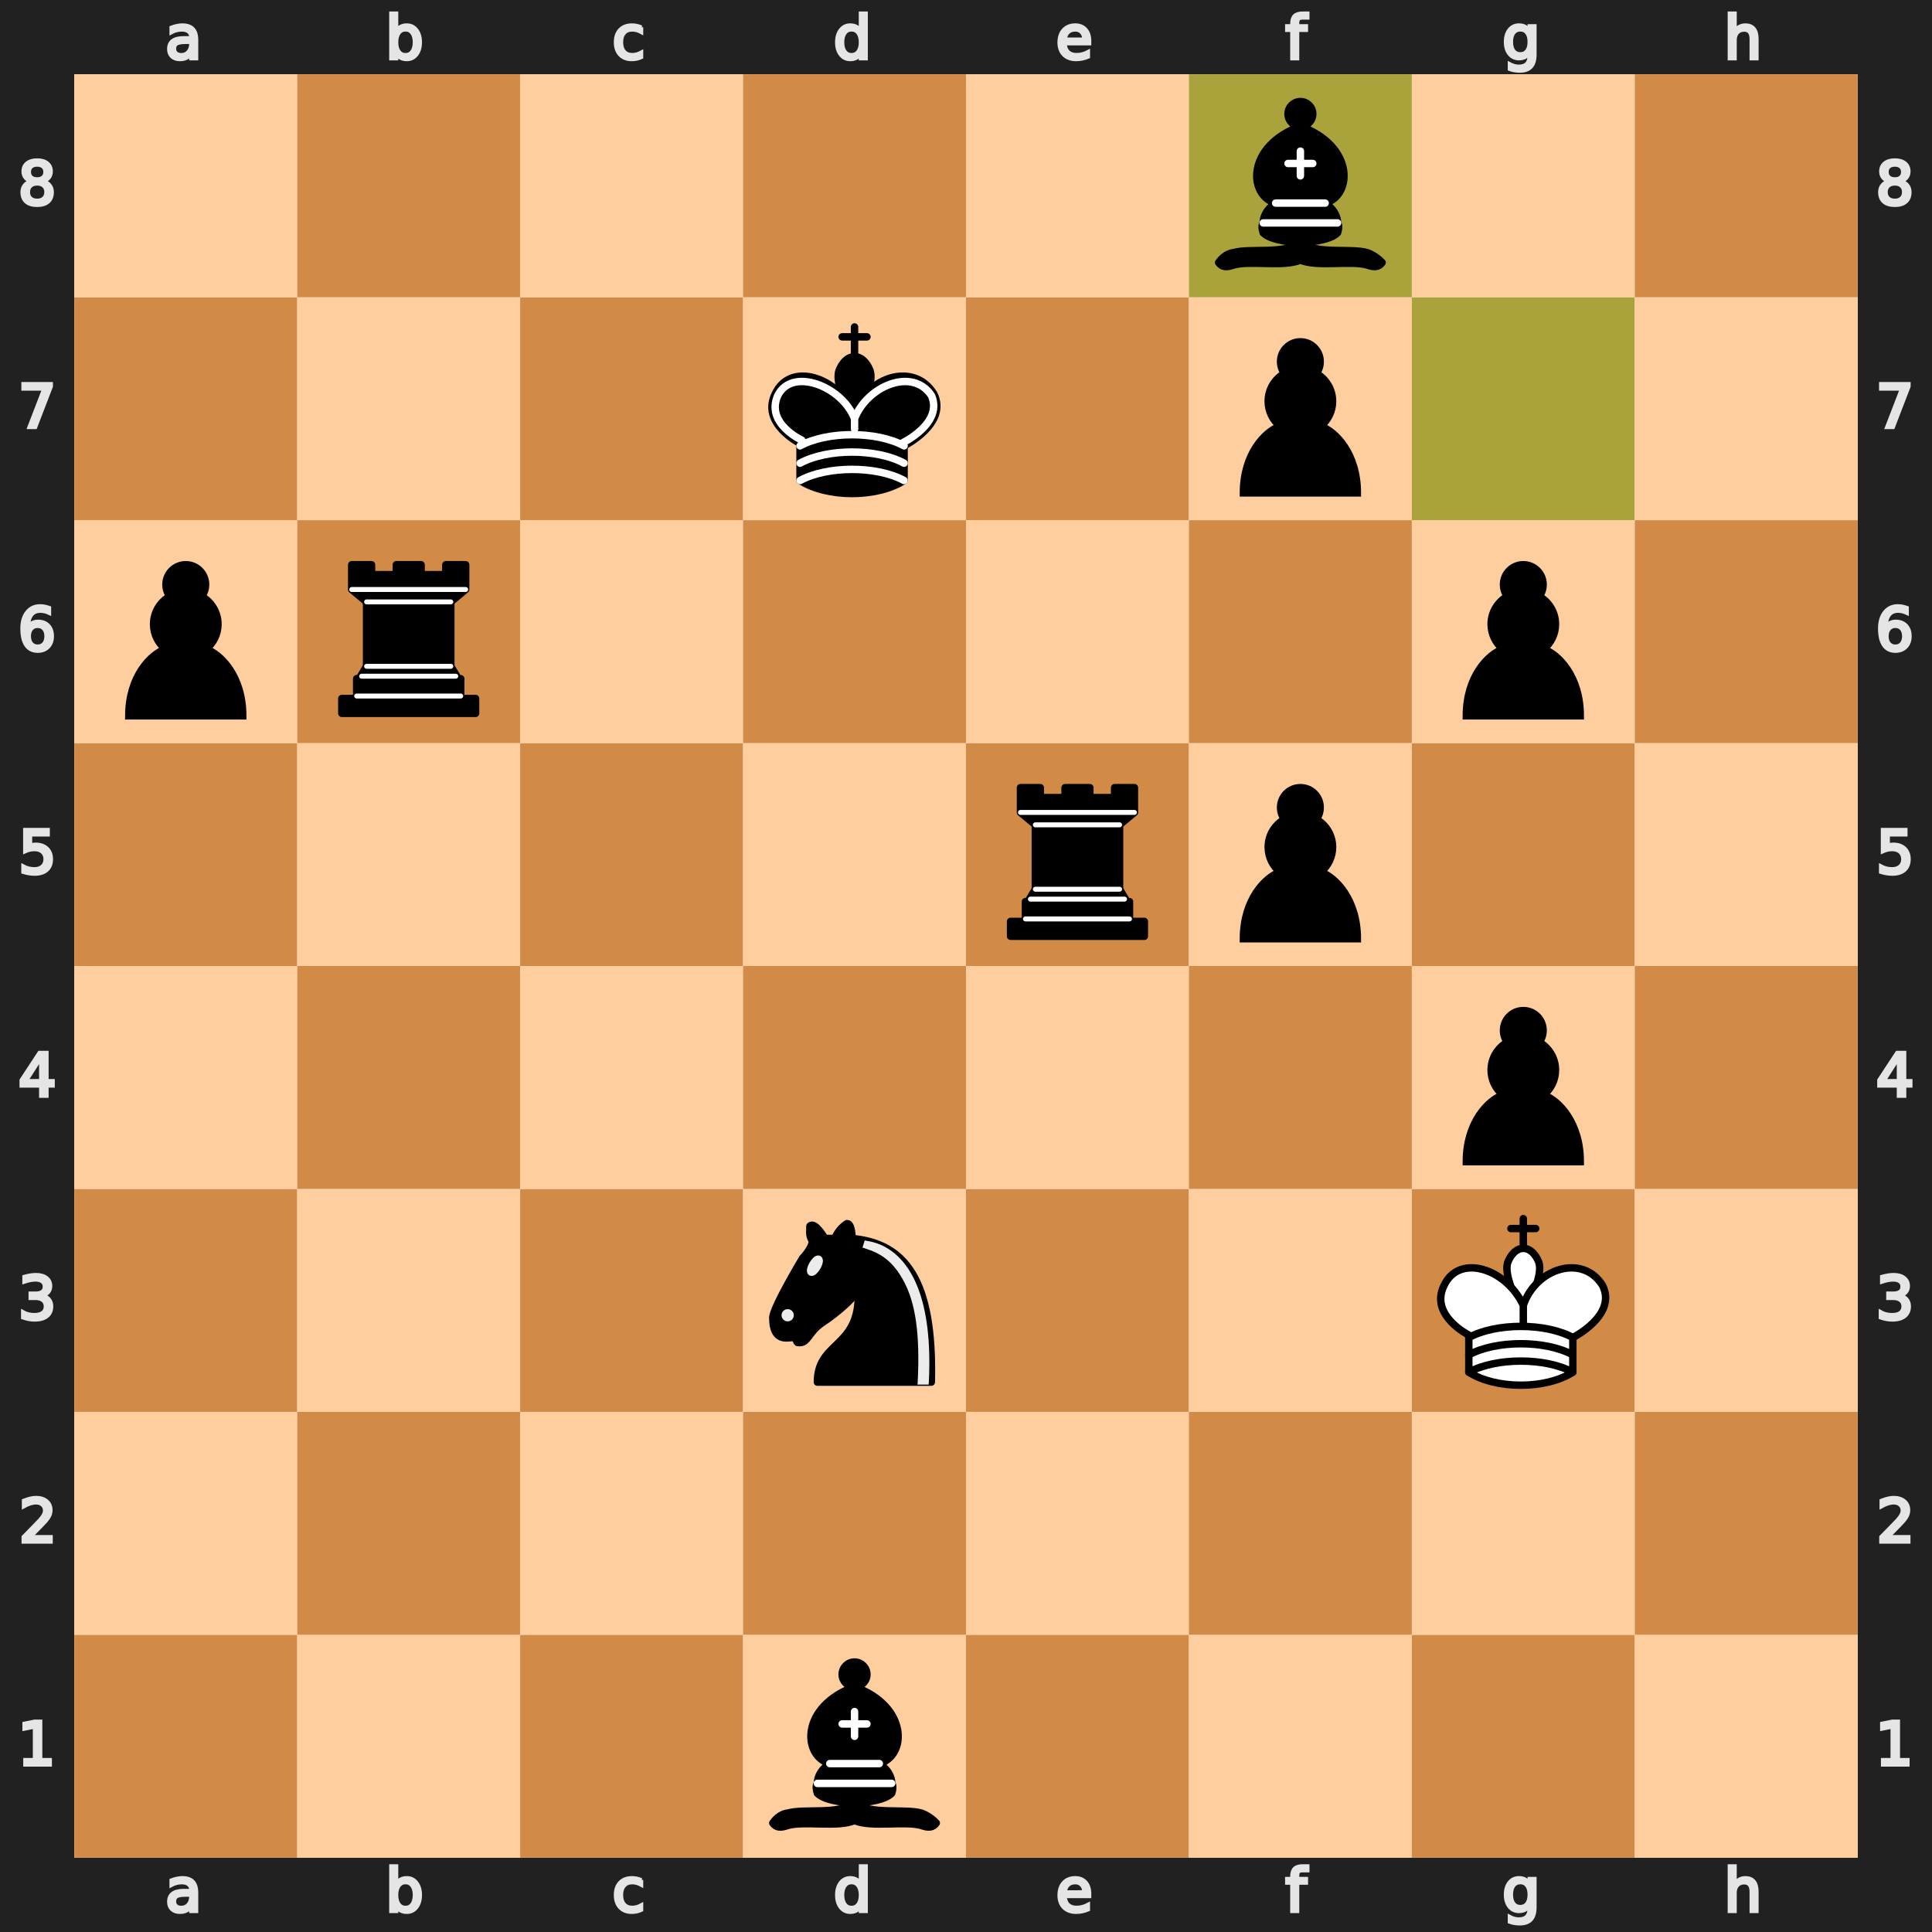
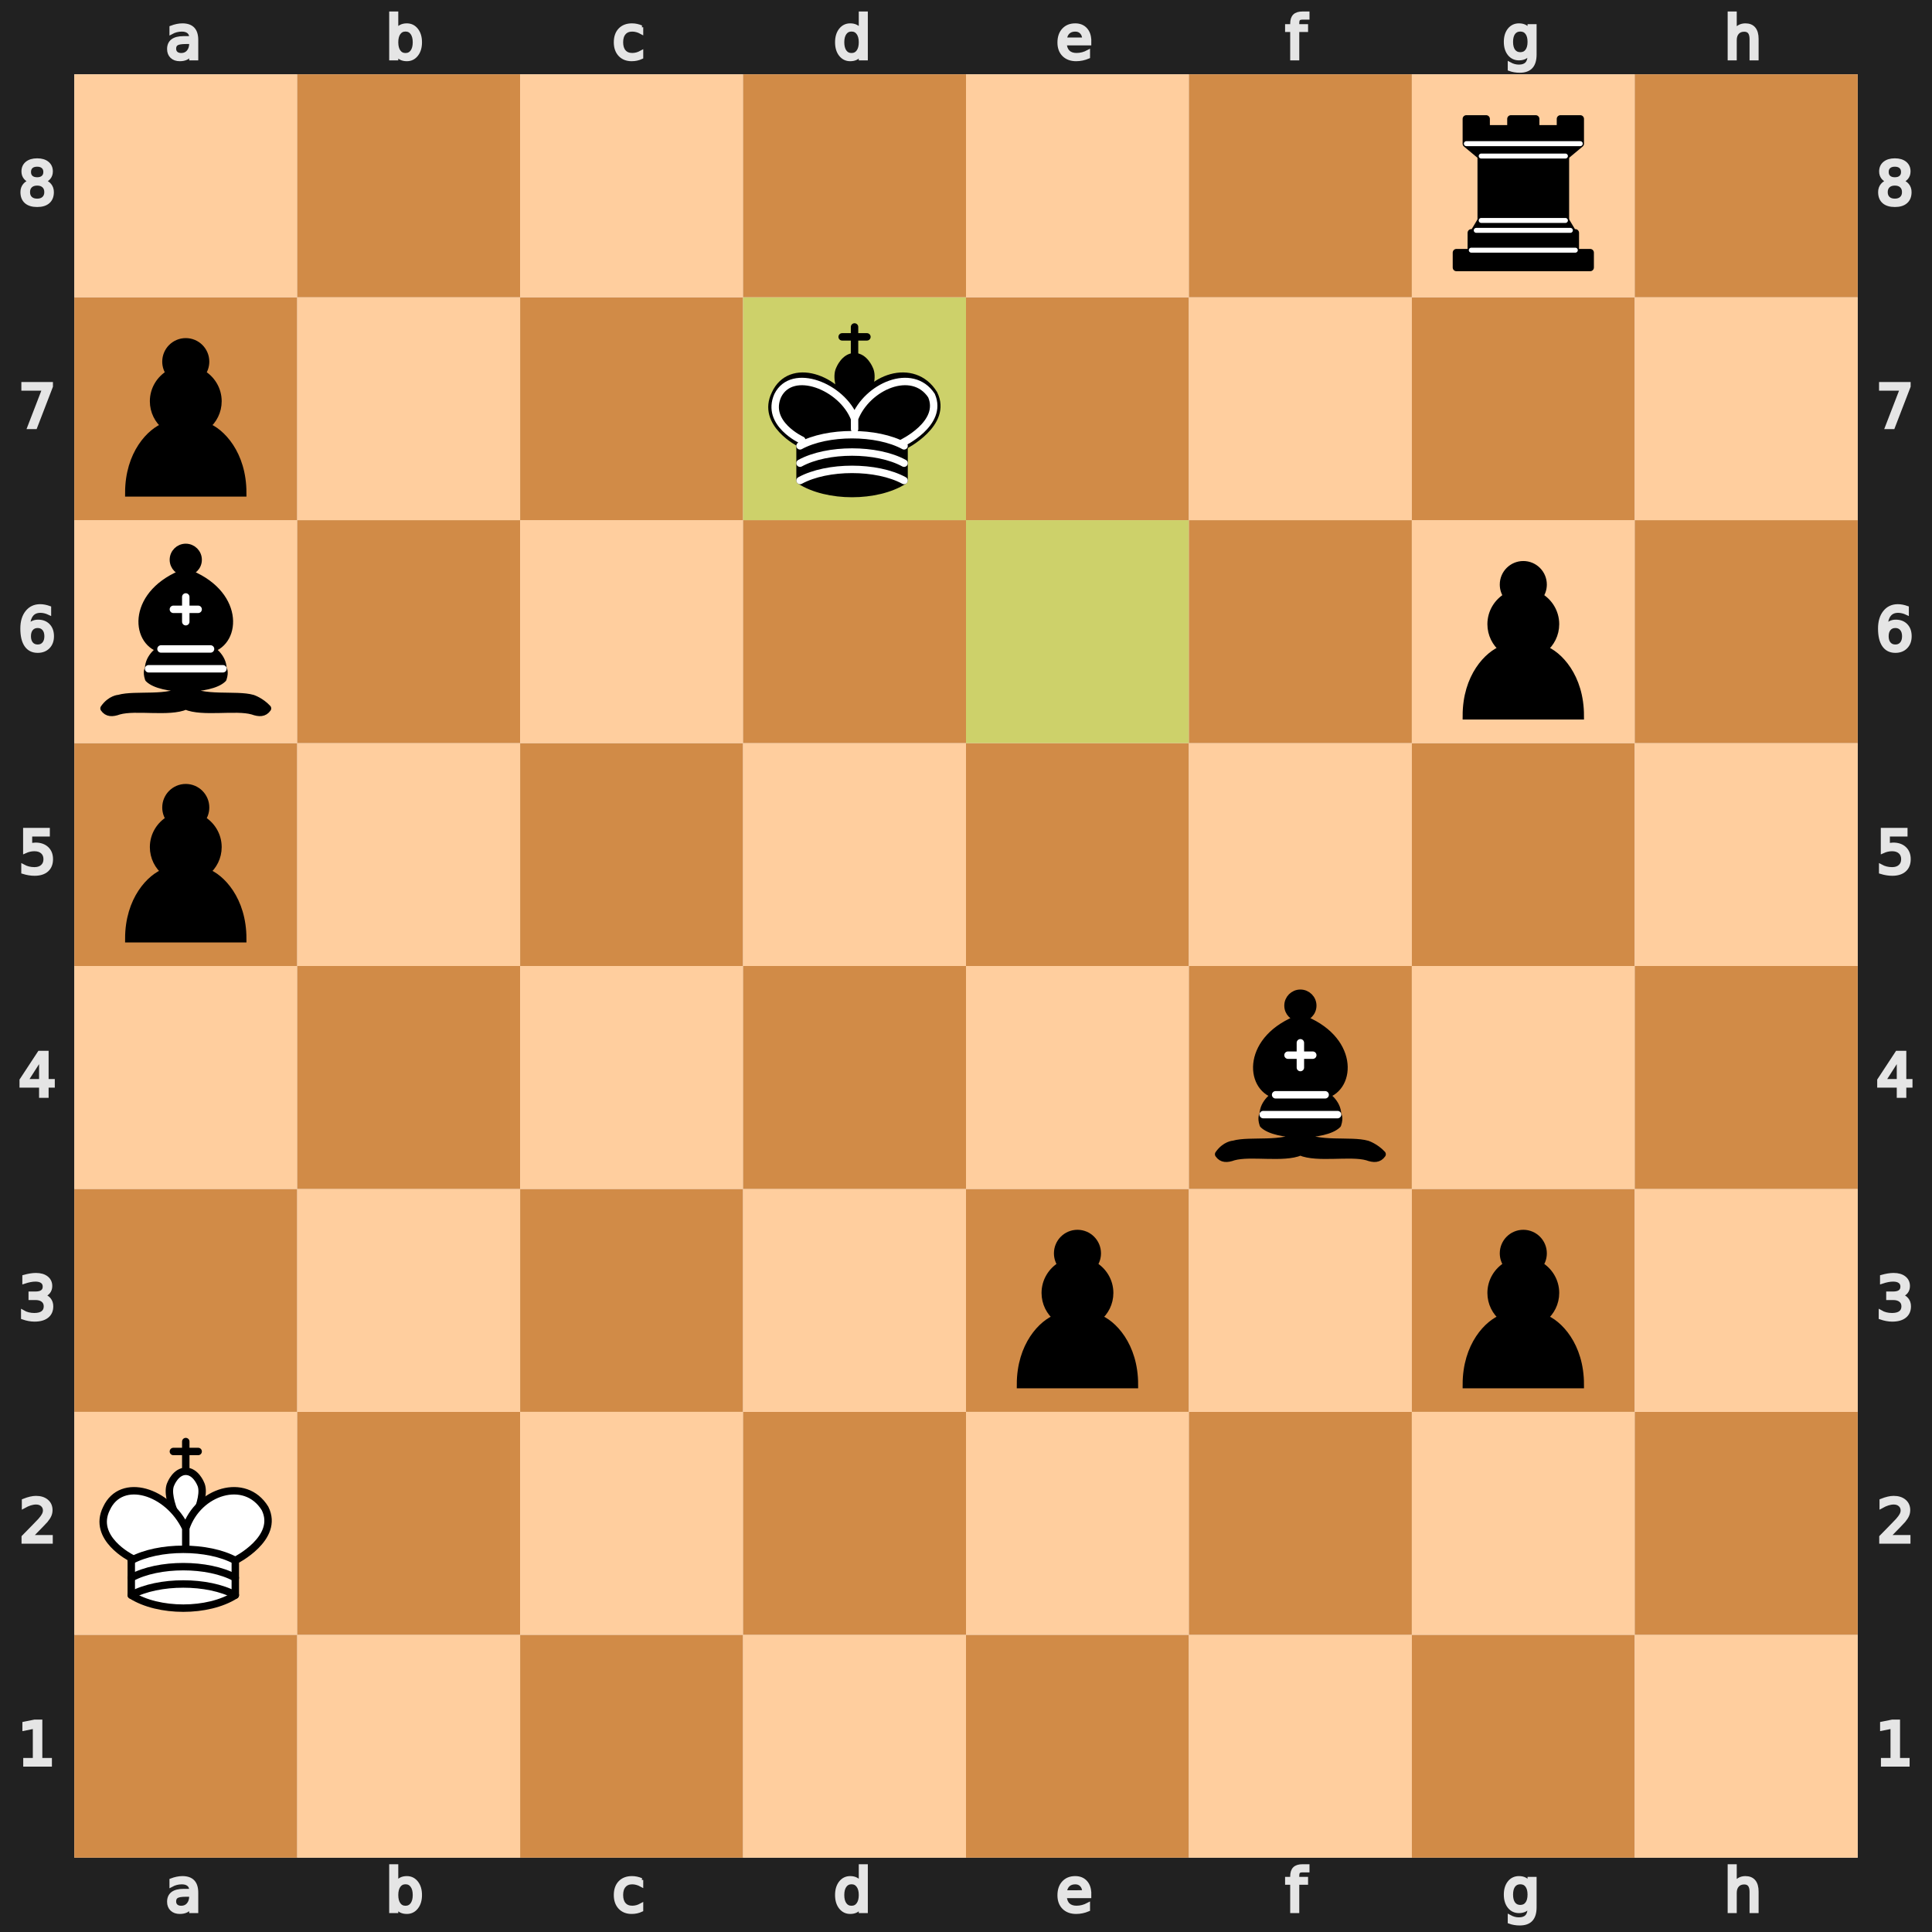
<svg xmlns="http://www.w3.org/2000/svg" xmlns:xlink="http://www.w3.org/1999/xlink" viewBox="0 0 390 390" width="390" height="390">
  <defs>
    <g id="white-king" class="white king" fill="none" fill-rule="evenodd" stroke="#000" stroke-width="1.5" stroke-linecap="round" stroke-linejoin="round">
      <path d="M22.5 11.63V6M20 8h5" stroke-linejoin="miter" />
      <path d="M22.5 25s4.5-7.5 3-10.5c0 0-1-2.5-3-2.5s-3 2.5-3 2.5c-1.5 3 3 10.5 3 10.5" fill="#fff" stroke-linecap="butt" stroke-linejoin="miter" />
      <path d="M11.5 37c5.5 3.5 15.5 3.5 21 0v-7s9-4.5 6-10.5c-4-6.5-13.5-3.5-16 4V27v-3.5c-3.5-7.5-13-10.5-16-4-3 6 5 10 5 10V37z" fill="#fff" />
      <path d="M11.5 30c5.5-3 15.5-3 21 0m-21 3.5c5.5-3 15.5-3 21 0m-21 3.5c5.5-3 15.5-3 21 0" />
    </g>
    <g id="black-pawn" class="black pawn">
      <path d="M22.5 9c-2.21 0-4 1.79-4 4 0 .89.29 1.71.78 2.38C17.33 16.5 16 18.59 16 21c0 2.03.94 3.84 2.41 5.03-3 1.06-7.41 5.55-7.41 13.47h23c0-7.92-4.41-12.41-7.41-13.47 1.47-1.19 2.41-3 2.41-5.03 0-2.41-1.33-4.5-3.28-5.62.49-.67.78-1.49.78-2.38 0-2.21-1.79-4-4-4z" fill="#000" stroke="#000" stroke-width="1.5" stroke-linecap="round" />
-     </g>
-     <g id="black-knight" class="black knight" fill="none" fill-rule="evenodd" stroke="#000" stroke-width="1.5" stroke-linecap="round" stroke-linejoin="round">
-       <path d="M 22,10 C 32.5,11 38.5,18 38,39 L 15,39 C 15,30 25,32.5 23,18" style="fill:#000000; stroke:#000000;" />
-       <path d="M 24,18 C 24.38,20.91 18.45,25.37 16,27 C 13,29 13.18,31.34 11,31 C 9.958,30.06 12.41,27.96 11,28 C 10,28 11.19,29.23 10,30 C 9,30 5.997,31 6,26 C 6,24 12,14 12,14 C 12,14 13.89,12.1 14,10.5 C 13.27,9.506 13.5,8.5 13.5,7.5 C 14.5,6.5 16.5,10 16.5,10 L 18.5,10 C 18.5,10 19.28,8.008 21,7 C 22,7 22,10 22,10" style="fill:#000000; stroke:#000000;" />
-       <path d="M 9.5 25.5 A 0.5 0.5 0 1 1 8.5,25.5 A 0.5 0.5 0 1 1 9.5 25.5 z" style="fill:#ececec; stroke:#ececec;" />
-       <path d="M 15 15.5 A 0.5 1.5 0 1 1 14,15.5 A 0.5 1.5 0 1 1 15 15.5 z" transform="matrix(0.866,0.5,-0.5,0.866,9.693,-5.173)" style="fill:#ececec; stroke:#ececec;" />
-       <path d="M 24.55,10.4 L 24.1,11.85 L 24.6,12 C 27.75,13 30.25,14.49 32.5,18.75 C 34.75,23.01 35.75,29.06 35.25,39 L 35.2,39.5 L 37.45,39.5 L 37.5,39 C 38,28.94 36.62,22.15 34.25,17.66 C 31.88,13.17 28.46,11.02 25.06,10.5 L 24.55,10.4 z " style="fill:#ececec; stroke:none;" />
    </g>
    <g id="black-bishop" class="black bishop" fill="none" fill-rule="evenodd" stroke="#000" stroke-width="1.5" stroke-linecap="round" stroke-linejoin="round">
      <path d="M9 36c3.39-.97 10.11.43 13.5-2 3.39 2.43 10.11 1.03 13.5 2 0 0 1.65.54 3 2-.68.97-1.65.99-3 .5-3.39-.97-10.11.46-13.5-1-3.39 1.46-10.11.03-13.5 1-1.354.49-2.323.47-3-.5 1.354-1.94 3-2 3-2zm6-4c2.5 2.5 12.5 2.5 15 0 .5-1.5 0-2 0-2 0-2.5-2.5-4-2.5-4 5.5-1.5 6-11.5-5-15.5-11 4-10.5 14-5 15.5 0 0-2.5 1.5-2.5 4 0 0-.5.5 0 2zM25 8a2.5 2.5 0 1 1-5 0 2.5 2.5 0 1 1 5 0z" fill="#000" stroke-linecap="butt" />
      <path d="M17.5 26h10M15 30h15m-7.5-14.5v5M20 18h5" stroke="#fff" stroke-linejoin="miter" />
    </g>
    <g id="black-rook" class="black rook" fill="#000" fill-rule="evenodd" stroke="#000" stroke-width="1.5" stroke-linecap="round" stroke-linejoin="round">
      <path d="M9 39h27v-3H9v3zM12.5 32l1.5-2.5h17l1.5 2.5h-20zM12 36v-4h21v4H12z" stroke-linecap="butt" />
      <path d="M14 29.5v-13h17v13H14z" stroke-linecap="butt" stroke-linejoin="miter" />
      <path d="M14 16.5L11 14h23l-3 2.5H14zM11 14V9h4v2h5V9h5v2h5V9h4v5H11z" stroke-linecap="butt" />
      <path d="M12 35.5h21M13 31.5h19M14 29.5h17M14 16.5h17M11 14h23" fill="none" stroke="#fff" stroke-width="1" stroke-linejoin="miter" />
    </g>
    <g id="black-king" class="black king" fill="none" fill-rule="evenodd" stroke="#000" stroke-width="1.5" stroke-linecap="round" stroke-linejoin="round">
      <path d="M22.5 11.63V6" stroke-linejoin="miter" />
      <path d="M22.5 25s4.5-7.5 3-10.5c0 0-1-2.5-3-2.5s-3 2.5-3 2.5c-1.5 3 3 10.5 3 10.5" fill="#000" stroke-linecap="butt" stroke-linejoin="miter" />
      <path d="M11.5 37c5.5 3.5 15.5 3.5 21 0v-7s9-4.5 6-10.5c-4-6.5-13.5-3.5-16 4V27v-3.5c-3.5-7.5-13-10.5-16-4-3 6 5 10 5 10V37z" fill="#000" />
      <path d="M20 8h5" stroke-linejoin="miter" />
      <path d="M32 29.5s8.5-4 6.03-9.65C34.15 14 25 18 22.5 24.5l.01 2.1-.01-2.1C20 18 9.906 14 6.997 19.85c-2.497 5.65 4.853 9 4.853 9M11.5 30c5.5-3 15.5-3 21 0m-21 3.5c5.5-3 15.5-3 21 0m-21 3.5c5.5-3 15.5-3 21 0" stroke="#fff" />
    </g>
  </defs>
  <rect x="7.5" y="7.5" width="375" height="375" fill="none" stroke="#212121" stroke-width="15" />
  <g transform="translate(20, 1) scale(0.75, 0.75)" fill="#e5e5e5" stroke="#e5e5e5">
    <path d="M23.328 10.016q-1.742 0-2.414.398-.672.398-.672 1.36 0 .765.5 1.218.508.445 1.375.445 1.196 0 1.914-.843.727-.852.727-2.258v-.32zm2.867-.594v4.992h-1.437v-1.328q-.492.797-1.227 1.18-.734.375-1.797.375-1.343 0-2.14-.75-.79-.758-.79-2.024 0-1.476.985-2.226.992-.75 2.953-.75h2.016V8.75q0-.992-.656-1.531-.649-.547-1.829-.547-.75 0-1.46.18-.711.18-1.368.539V6.062q.79-.304 1.532-.453.742-.156 1.445-.156 1.898 0 2.836.984.937.985.937 2.985z" />
  </g>
  <g transform="translate(20, 375) scale(0.75, 0.75)" fill="#e5e5e5" stroke="#e5e5e5">
    <path d="M23.328 10.016q-1.742 0-2.414.398-.672.398-.672 1.36 0 .765.5 1.218.508.445 1.375.445 1.196 0 1.914-.843.727-.852.727-2.258v-.32zm2.867-.594v4.992h-1.437v-1.328q-.492.797-1.227 1.18-.734.375-1.797.375-1.343 0-2.14-.75-.79-.758-.79-2.024 0-1.476.985-2.226.992-.75 2.953-.75h2.016V8.75q0-.992-.656-1.531-.649-.547-1.829-.547-.75 0-1.46.18-.711.18-1.368.539V6.062q.79-.304 1.532-.453.742-.156 1.445-.156 1.898 0 2.836.984.937.985.937 2.985z" />
  </g>
  <g transform="translate(65, 1) scale(0.75, 0.75)" fill="#e5e5e5" stroke="#e5e5e5">
    <path d="M24.922 10.047q0-1.586-.656-2.485-.649-.906-1.79-.906-1.14 0-1.796.906-.649.899-.649 2.485 0 1.586.649 2.492.656.898 1.797.898 1.14 0 1.789-.898.656-.906.656-2.492zm-4.89-3.055q.452-.781 1.14-1.156.695-.383 1.656-.383 1.594 0 2.586 1.266 1 1.265 1 3.328 0 2.062-1 3.328-.992 1.266-2.586 1.266-.96 0-1.656-.375-.688-.383-1.14-1.164v1.312h-1.446V2.258h1.445z" />
  </g>
  <g transform="translate(65, 375) scale(0.75, 0.75)" fill="#e5e5e5" stroke="#e5e5e5">
    <path d="M24.922 10.047q0-1.586-.656-2.485-.649-.906-1.79-.906-1.14 0-1.796.906-.649.899-.649 2.485 0 1.586.649 2.492.656.898 1.797.898 1.14 0 1.789-.898.656-.906.656-2.492zm-4.89-3.055q.452-.781 1.14-1.156.695-.383 1.656-.383 1.594 0 2.586 1.266 1 1.265 1 3.328 0 2.062-1 3.328-.992 1.266-2.586 1.266-.96 0-1.656-.375-.688-.383-1.14-1.164v1.312h-1.446V2.258h1.445z" />
  </g>
  <g transform="translate(110, 1) scale(0.75, 0.75)" fill="#e5e5e5" stroke="#e5e5e5">
    <path d="M25.96 6v1.344q-.608-.336-1.226-.5-.609-.172-1.234-.172-1.398 0-2.172.89-.773.883-.773 2.485 0 1.601.773 2.492.774.883 2.172.883.625 0 1.234-.164.618-.172 1.227-.508v1.328q-.602.281-1.25.422-.64.14-1.367.14-1.977 0-3.14-1.242-1.165-1.242-1.165-3.351 0-2.14 1.172-3.367 1.18-1.227 3.227-1.227.664 0 1.296.14.633.134 1.227.407z" />
  </g>
  <g transform="translate(110, 375) scale(0.75, 0.75)" fill="#e5e5e5" stroke="#e5e5e5">
    <path d="M25.96 6v1.344q-.608-.336-1.226-.5-.609-.172-1.234-.172-1.398 0-2.172.89-.773.883-.773 2.485 0 1.601.773 2.492.774.883 2.172.883.625 0 1.234-.164.618-.172 1.227-.508v1.328q-.602.281-1.25.422-.64.14-1.367.14-1.977 0-3.14-1.242-1.165-1.242-1.165-3.351 0-2.14 1.172-3.367 1.18-1.227 3.227-1.227.664 0 1.296.14.633.134 1.227.407z" />
  </g>
  <g transform="translate(155, 1) scale(0.75, 0.75)" fill="#e5e5e5" stroke="#e5e5e5">
    <path d="M24.973 6.992V2.258h1.437v12.156h-1.437v-1.312q-.453.78-1.149 1.164-.687.375-1.656.375-1.586 0-2.586-1.266-.992-1.266-.992-3.328 0-2.063.992-3.328 1-1.266 2.586-1.266.969 0 1.656.383.696.375 1.149 1.156zm-4.899 3.055q0 1.586.649 2.492.656.898 1.797.898 1.14 0 1.796-.898.657-.906.657-2.492 0-1.586-.657-2.485-.656-.906-1.796-.906-1.141 0-1.797.906-.649.899-.649 2.485z" />
  </g>
  <g transform="translate(155, 375) scale(0.75, 0.75)" fill="#e5e5e5" stroke="#e5e5e5">
    <path d="M24.973 6.992V2.258h1.437v12.156h-1.437v-1.312q-.453.78-1.149 1.164-.687.375-1.656.375-1.586 0-2.586-1.266-.992-1.266-.992-3.328 0-2.063.992-3.328 1-1.266 2.586-1.266.969 0 1.656.383.696.375 1.149 1.156zm-4.899 3.055q0 1.586.649 2.492.656.898 1.797.898 1.14 0 1.796-.898.657-.906.657-2.492 0-1.586-.657-2.485-.656-.906-1.796-.906-1.141 0-1.797.906-.649.899-.649 2.485z" />
  </g>
  <g transform="translate(200, 1) scale(0.75, 0.75)" fill="#e5e5e5" stroke="#e5e5e5">
    <path d="M26.555 9.68v.703h-6.61q.094 1.484.89 2.265.806.774 2.235.774.828 0 1.602-.203.781-.203 1.547-.61v1.36q-.774.328-1.586.5-.813.172-1.649.172-2.093 0-3.32-1.22-1.219-1.218-1.219-3.296 0-2.148 1.157-3.406 1.164-1.266 3.132-1.266 1.766 0 2.79 1.14 1.03 1.134 1.03 3.087zm-1.438-.422q-.015-1.18-.664-1.883-.64-.703-1.703-.703-1.203 0-1.93.68-.718.68-.828 1.914z" />
  </g>
  <g transform="translate(200, 375) scale(0.75, 0.75)" fill="#e5e5e5" stroke="#e5e5e5">
    <path d="M26.555 9.68v.703h-6.61q.094 1.484.89 2.265.806.774 2.235.774.828 0 1.602-.203.781-.203 1.547-.61v1.36q-.774.328-1.586.5-.813.172-1.649.172-2.093 0-3.32-1.22-1.219-1.218-1.219-3.296 0-2.148 1.157-3.406 1.164-1.266 3.132-1.266 1.766 0 2.79 1.14 1.03 1.134 1.03 3.087zm-1.438-.422q-.015-1.18-.664-1.883-.64-.703-1.703-.703-1.203 0-1.93.68-.718.68-.828 1.914z" />
  </g>
  <g transform="translate(245, 1) scale(0.75, 0.75)" fill="#e5e5e5" stroke="#e5e5e5">
    <path d="M25.285 2.258v1.195H23.91q-.773 0-1.078.313-.297.312-.297 1.125v.773h2.367v1.117h-2.367v7.633H21.09V6.781h-1.375V5.664h1.375v-.61q0-1.46.68-2.124.68-.672 2.156-.672z" />
  </g>
  <g transform="translate(245, 375) scale(0.75, 0.75)" fill="#e5e5e5" stroke="#e5e5e5">
    <path d="M25.285 2.258v1.195H23.91q-.773 0-1.078.313-.297.312-.297 1.125v.773h2.367v1.117h-2.367v7.633H21.09V6.781h-1.375V5.664h1.375v-.61q0-1.46.68-2.124.68-.672 2.156-.672z" />
  </g>
  <g transform="translate(290, 1) scale(0.75, 0.75)" fill="#e5e5e5" stroke="#e5e5e5">
    <path d="M24.973 9.937q0-1.562-.649-2.421-.64-.86-1.804-.86-1.157 0-1.805.86-.64.859-.64 2.421 0 1.555.64 2.415.648.859 1.805.859 1.164 0 1.804-.86.649-.859.649-2.414zm1.437 3.391q0 2.234-.992 3.32-.992 1.094-3.04 1.094-.757 0-1.429-.117-.672-.11-1.304-.344v-1.398q.632.344 1.25.508.617.164 1.257.164 1.414 0 2.118-.743.703-.734.703-2.226v-.711q-.446.773-1.141 1.156-.695.383-1.664.383-1.61 0-2.594-1.227-.984-1.226-.984-3.25 0-2.03.984-3.257.985-1.227 2.594-1.227.969 0 1.664.383t1.14 1.156V5.664h1.438z" />
  </g>
  <g transform="translate(290, 375) scale(0.75, 0.75)" fill="#e5e5e5" stroke="#e5e5e5">
    <path d="M24.973 9.937q0-1.562-.649-2.421-.64-.86-1.804-.86-1.157 0-1.805.86-.64.859-.64 2.421 0 1.555.64 2.415.648.859 1.805.859 1.164 0 1.804-.86.649-.859.649-2.414zm1.437 3.391q0 2.234-.992 3.32-.992 1.094-3.04 1.094-.757 0-1.429-.117-.672-.11-1.304-.344v-1.398q.632.344 1.25.508.617.164 1.257.164 1.414 0 2.118-.743.703-.734.703-2.226v-.711q-.446.773-1.141 1.156-.695.383-1.664.383-1.61 0-2.594-1.227-.984-1.226-.984-3.25 0-2.03.984-3.257.985-1.227 2.594-1.227.969 0 1.664.383t1.14 1.156V5.664h1.438z" />
  </g>
  <g transform="translate(335, 1) scale(0.75, 0.75)" fill="#e5e5e5" stroke="#e5e5e5">
    <path d="M26.164 9.133v5.281h-1.437V9.18q0-1.243-.485-1.86-.484-.617-1.453-.617-1.164 0-1.836.742-.672.742-.672 2.024v4.945h-1.445V2.258h1.445v4.765q.516-.789 1.211-1.18.703-.39 1.617-.39 1.508 0 2.282.938.773.93.773 2.742z" />
  </g>
  <g transform="translate(335, 375) scale(0.75, 0.75)" fill="#e5e5e5" stroke="#e5e5e5">
    <path d="M26.164 9.133v5.281h-1.437V9.18q0-1.243-.485-1.86-.484-.617-1.453-.617-1.164 0-1.836.742-.672.742-.672 2.024v4.945h-1.445V2.258h1.445v4.765q.516-.789 1.211-1.18.703-.39 1.617-.39 1.508 0 2.282.938.773.93.773 2.742z" />
  </g>
  <g transform="translate(0, 335) scale(0.75, 0.75)" fill="#e5e5e5" stroke="#e5e5e5">
    <path d="M6.754 26.996h2.578v-8.898l-2.805.562v-1.437l2.79-.563h1.578v10.336h2.578v1.328h-6.72z" />
  </g>
  <g transform="translate(375, 335) scale(0.75, 0.75)" fill="#e5e5e5" stroke="#e5e5e5">
    <path d="M6.754 26.996h2.578v-8.898l-2.805.562v-1.437l2.79-.563h1.578v10.336h2.578v1.328h-6.72z" />
  </g>
  <g transform="translate(0, 290) scale(0.75, 0.75)" fill="#e5e5e5" stroke="#e5e5e5">
    <path d="M8.195 26.996h5.508v1.328H6.297v-1.328q.898-.93 2.445-2.492 1.555-1.57 1.953-2.024.758-.851 1.055-1.437.305-.594.305-1.164 0-.93-.657-1.516-.648-.586-1.695-.586-.742 0-1.57.258-.82.258-1.758.781v-1.593q.953-.383 1.781-.578.828-.196 1.516-.196 1.812 0 2.89.906 1.079.907 1.079 2.422 0 .72-.274 1.368-.265.64-.976 1.515-.196.227-1.243 1.313-1.046 1.078-2.953 3.023z" />
  </g>
  <g transform="translate(375, 290) scale(0.75, 0.75)" fill="#e5e5e5" stroke="#e5e5e5">
    <path d="M8.195 26.996h5.508v1.328H6.297v-1.328q.898-.93 2.445-2.492 1.555-1.57 1.953-2.024.758-.851 1.055-1.437.305-.594.305-1.164 0-.93-.657-1.516-.648-.586-1.695-.586-.742 0-1.57.258-.82.258-1.758.781v-1.593q.953-.383 1.781-.578.828-.196 1.516-.196 1.812 0 2.89.906 1.079.907 1.079 2.422 0 .72-.274 1.368-.265.64-.976 1.515-.196.227-1.243 1.313-1.046 1.078-2.953 3.023z" />
  </g>
  <g transform="translate(0, 245) scale(0.75, 0.75)" fill="#e5e5e5" stroke="#e5e5e5">
    <path d="M11.434 22.035q1.132.242 1.765 1.008.64.766.64 1.89 0 1.727-1.187 2.672-1.187.946-3.375.946-.734 0-1.515-.149-.774-.14-1.602-.43V26.45q.656.383 1.438.578.78.196 1.632.196 1.485 0 2.258-.586.782-.586.782-1.703 0-1.032-.727-1.61-.719-.586-2.008-.586h-1.36v-1.297h1.423q1.164 0 1.78-.46.618-.47.618-1.344 0-.899-.64-1.375-.633-.485-1.82-.485-.65 0-1.391.141-.743.14-1.633.437V16.95q.898-.25 1.68-.375.788-.125 1.484-.125 1.797 0 2.844.82 1.046.813 1.046 2.204 0 .968-.554 1.64-.555.664-1.578.922z" />
  </g>
  <g transform="translate(375, 245) scale(0.75, 0.75)" fill="#e5e5e5" stroke="#e5e5e5">
    <path d="M11.434 22.035q1.132.242 1.765 1.008.64.766.64 1.89 0 1.727-1.187 2.672-1.187.946-3.375.946-.734 0-1.515-.149-.774-.14-1.602-.43V26.45q.656.383 1.438.578.78.196 1.632.196 1.485 0 2.258-.586.782-.586.782-1.703 0-1.032-.727-1.61-.719-.586-2.008-.586h-1.36v-1.297h1.423q1.164 0 1.78-.46.618-.47.618-1.344 0-.899-.64-1.375-.633-.485-1.82-.485-.65 0-1.391.141-.743.14-1.633.437V16.95q.898-.25 1.68-.375.788-.125 1.484-.125 1.797 0 2.844.82 1.046.813 1.046 2.204 0 .968-.554 1.64-.555.664-1.578.922z" />
  </g>
  <g transform="translate(0, 200) scale(0.75, 0.75)" fill="#e5e5e5" stroke="#e5e5e5">
    <path d="M11.016 18.035L7.03 24.262h3.985zm-.414-1.375h1.984v7.602h1.664v1.312h-1.664v2.75h-1.57v-2.75H5.75v-1.523z" />
  </g>
  <g transform="translate(375, 200) scale(0.75, 0.75)" fill="#e5e5e5" stroke="#e5e5e5">
    <path d="M11.016 18.035L7.03 24.262h3.985zm-.414-1.375h1.984v7.602h1.664v1.312h-1.664v2.75h-1.57v-2.75H5.75v-1.523z" />
  </g>
  <g transform="translate(0, 155) scale(0.75, 0.75)" fill="#e5e5e5" stroke="#e5e5e5">
    <path d="M6.719 16.66h6.195v1.328h-4.75v2.86q.344-.118.688-.172.343-.063.687-.063 1.953 0 3.094 1.07 1.14 1.07 1.14 2.899 0 1.883-1.171 2.93-1.172 1.039-3.305 1.039-.735 0-1.5-.125-.758-.125-1.57-.375v-1.586q.703.383 1.453.57.75.188 1.586.188 1.351 0 2.14-.711.79-.711.79-1.93 0-1.219-.79-1.93-.789-.71-2.14-.71-.633 0-1.266.14-.625.14-1.281.438z" />
  </g>
  <g transform="translate(375, 155) scale(0.75, 0.75)" fill="#e5e5e5" stroke="#e5e5e5">
    <path d="M6.719 16.66h6.195v1.328h-4.75v2.86q.344-.118.688-.172.343-.063.687-.063 1.953 0 3.094 1.07 1.14 1.07 1.14 2.899 0 1.883-1.171 2.93-1.172 1.039-3.305 1.039-.735 0-1.5-.125-.758-.125-1.57-.375v-1.586q.703.383 1.453.57.75.188 1.586.188 1.351 0 2.14-.711.79-.711.79-1.93 0-1.219-.79-1.93-.789-.71-2.14-.71-.633 0-1.266.14-.625.14-1.281.438z" />
  </g>
  <g transform="translate(0, 110) scale(0.75, 0.75)" fill="#e5e5e5" stroke="#e5e5e5">
    <path d="M10.137 21.863q-1.063 0-1.688.727-.617.726-.617 1.992 0 1.258.617 1.992.625.727 1.688.727 1.062 0 1.68-.727.624-.734.624-1.992 0-1.266-.625-1.992-.617-.727-1.68-.727zm3.133-4.945v1.437q-.594-.28-1.204-.43-.601-.148-1.195-.148-1.562 0-2.39 1.055-.82 1.055-.938 3.188.46-.68 1.156-1.04.696-.367 1.531-.367 1.758 0 2.774 1.07 1.023 1.063 1.023 2.899 0 1.797-1.062 2.883-1.063 1.086-2.828 1.086-2.024 0-3.094-1.547-1.07-1.555-1.07-4.5 0-2.766 1.312-4.406 1.313-1.649 3.524-1.649.593 0 1.195.117.61.118 1.266.352z" />
  </g>
  <g transform="translate(375, 110) scale(0.75, 0.75)" fill="#e5e5e5" stroke="#e5e5e5">
    <path d="M10.137 21.863q-1.063 0-1.688.727-.617.726-.617 1.992 0 1.258.617 1.992.625.727 1.688.727 1.062 0 1.68-.727.624-.734.624-1.992 0-1.266-.625-1.992-.617-.727-1.68-.727zm3.133-4.945v1.437q-.594-.28-1.204-.43-.601-.148-1.195-.148-1.562 0-2.39 1.055-.82 1.055-.938 3.188.46-.68 1.156-1.04.696-.367 1.531-.367 1.758 0 2.774 1.07 1.023 1.063 1.023 2.899 0 1.797-1.062 2.883-1.063 1.086-2.828 1.086-2.024 0-3.094-1.547-1.07-1.555-1.07-4.5 0-2.766 1.312-4.406 1.313-1.649 3.524-1.649.593 0 1.195.117.61.118 1.266.352z" />
  </g>
  <g transform="translate(0, 65) scale(0.75, 0.75)" fill="#e5e5e5" stroke="#e5e5e5">
    <path d="M6.25 16.66h7.5v.672L9.516 28.324H7.867l3.985-10.336H6.25z" />
  </g>
  <g transform="translate(375, 65) scale(0.75, 0.75)" fill="#e5e5e5" stroke="#e5e5e5">
    <path d="M6.25 16.66h7.5v.672L9.516 28.324H7.867l3.985-10.336H6.25z" />
  </g>
  <g transform="translate(0, 20) scale(0.75, 0.75)" fill="#e5e5e5" stroke="#e5e5e5">
    <path d="M10 22.785q-1.125 0-1.773.602-.641.601-.641 1.656t.64 1.656q.649.602 1.774.602t1.773-.602q.649-.61.649-1.656 0-1.055-.649-1.656-.64-.602-1.773-.602zm-1.578-.672q-1.016-.25-1.586-.945-.563-.695-.563-1.695 0-1.399.993-2.211 1-.813 2.734-.813 1.742 0 2.734.813.993.812.993 2.21 0 1-.57 1.696-.563.695-1.571.945 1.14.266 1.773 1.04.641.773.641 1.89 0 1.695-1.04 2.602-1.03.906-2.96.906t-2.969-.906Q6 26.738 6 25.043q0-1.117.64-1.89.641-.774 1.782-1.04zm-.578-2.492q0 .906.562 1.414.57.508 1.594.508 1.016 0 1.586-.508.578-.508.578-1.414 0-.906-.578-1.414-.57-.508-1.586-.508-1.023 0-1.594.508-.562.508-.562 1.414z" />
  </g>
  <g transform="translate(375, 20) scale(0.75, 0.75)" fill="#e5e5e5" stroke="#e5e5e5">
    <path d="M10 22.785q-1.125 0-1.773.602-.641.601-.641 1.656t.64 1.656q.649.602 1.774.602t1.773-.602q.649-.61.649-1.656 0-1.055-.649-1.656-.64-.602-1.773-.602zm-1.578-.672q-1.016-.25-1.586-.945-.563-.695-.563-1.695 0-1.399.993-2.211 1-.813 2.734-.813 1.742 0 2.734.813.993.812.993 2.21 0 1-.57 1.696-.563.695-1.571.945 1.14.266 1.773 1.04.641.773.641 1.89 0 1.695-1.04 2.602-1.03.906-2.96.906t-2.969-.906Q6 26.738 6 25.043q0-1.117.64-1.89.641-.774 1.782-1.04zm-.578-2.492q0 .906.562 1.414.57.508 1.594.508 1.016 0 1.586-.508.578-.508.578-1.414 0-.906-.578-1.414-.57-.508-1.586-.508-1.023 0-1.594.508-.562.508-.562 1.414z" />
  </g>
  <rect x="15" y="330" width="45" height="45" class="square dark a1" stroke="none" fill="#d18b47" />
  <rect x="60" y="330" width="45" height="45" class="square light b1" stroke="none" fill="#ffce9e" />
  <rect x="105" y="330" width="45" height="45" class="square dark c1" stroke="none" fill="#d18b47" />
  <rect x="150" y="330" width="45" height="45" class="square light d1" stroke="none" fill="#ffce9e" />
  <rect x="195" y="330" width="45" height="45" class="square dark e1" stroke="none" fill="#d18b47" />
  <rect x="240" y="330" width="45" height="45" class="square light f1" stroke="none" fill="#ffce9e" />
  <rect x="285" y="330" width="45" height="45" class="square dark g1" stroke="none" fill="#d18b47" />
  <rect x="330" y="330" width="45" height="45" class="square light h1" stroke="none" fill="#ffce9e" />
  <rect x="15" y="285" width="45" height="45" class="square light a2" stroke="none" fill="#ffce9e" />
  <rect x="60" y="285" width="45" height="45" class="square dark b2" stroke="none" fill="#d18b47" />
  <rect x="105" y="285" width="45" height="45" class="square light c2" stroke="none" fill="#ffce9e" />
  <rect x="150" y="285" width="45" height="45" class="square dark d2" stroke="none" fill="#d18b47" />
  <rect x="195" y="285" width="45" height="45" class="square light e2" stroke="none" fill="#ffce9e" />
  <rect x="240" y="285" width="45" height="45" class="square dark f2" stroke="none" fill="#d18b47" />
  <rect x="285" y="285" width="45" height="45" class="square light g2" stroke="none" fill="#ffce9e" />
  <rect x="330" y="285" width="45" height="45" class="square dark h2" stroke="none" fill="#d18b47" />
  <rect x="15" y="240" width="45" height="45" class="square dark a3" stroke="none" fill="#d18b47" />
  <rect x="60" y="240" width="45" height="45" class="square light b3" stroke="none" fill="#ffce9e" />
  <rect x="105" y="240" width="45" height="45" class="square dark c3" stroke="none" fill="#d18b47" />
  <rect x="150" y="240" width="45" height="45" class="square light d3" stroke="none" fill="#ffce9e" />
  <rect x="195" y="240" width="45" height="45" class="square dark e3" stroke="none" fill="#d18b47" />
  <rect x="240" y="240" width="45" height="45" class="square light f3" stroke="none" fill="#ffce9e" />
  <rect x="285" y="240" width="45" height="45" class="square dark g3" stroke="none" fill="#d18b47" />
  <rect x="330" y="240" width="45" height="45" class="square light h3" stroke="none" fill="#ffce9e" />
  <rect x="15" y="195" width="45" height="45" class="square light a4" stroke="none" fill="#ffce9e" />
  <rect x="60" y="195" width="45" height="45" class="square dark b4" stroke="none" fill="#d18b47" />
  <rect x="105" y="195" width="45" height="45" class="square light c4" stroke="none" fill="#ffce9e" />
  <rect x="150" y="195" width="45" height="45" class="square dark d4" stroke="none" fill="#d18b47" />
  <rect x="195" y="195" width="45" height="45" class="square light e4" stroke="none" fill="#ffce9e" />
  <rect x="240" y="195" width="45" height="45" class="square dark f4" stroke="none" fill="#d18b47" />
  <rect x="285" y="195" width="45" height="45" class="square light g4" stroke="none" fill="#ffce9e" />
  <rect x="330" y="195" width="45" height="45" class="square dark h4" stroke="none" fill="#d18b47" />
  <rect x="15" y="150" width="45" height="45" class="square dark a5" stroke="none" fill="#d18b47" />
  <rect x="60" y="150" width="45" height="45" class="square light b5" stroke="none" fill="#ffce9e" />
  <rect x="105" y="150" width="45" height="45" class="square dark c5" stroke="none" fill="#d18b47" />
  <rect x="150" y="150" width="45" height="45" class="square light d5" stroke="none" fill="#ffce9e" />
  <rect x="195" y="150" width="45" height="45" class="square dark e5" stroke="none" fill="#d18b47" />
  <rect x="240" y="150" width="45" height="45" class="square light f5" stroke="none" fill="#ffce9e" />
  <rect x="285" y="150" width="45" height="45" class="square dark g5" stroke="none" fill="#d18b47" />
  <rect x="330" y="150" width="45" height="45" class="square light h5" stroke="none" fill="#ffce9e" />
  <rect x="15" y="105" width="45" height="45" class="square light a6" stroke="none" fill="#ffce9e" />
  <rect x="60" y="105" width="45" height="45" class="square dark b6" stroke="none" fill="#d18b47" />
  <rect x="105" y="105" width="45" height="45" class="square light c6" stroke="none" fill="#ffce9e" />
  <rect x="150" y="105" width="45" height="45" class="square dark d6" stroke="none" fill="#d18b47" />
-   <rect x="195" y="105" width="45" height="45" class="square light e6" stroke="none" fill="#ffce9e" />
+   <rect x="195" y="105" width="45" height="45" class="square light lastmove e6" stroke="none" fill="#cdd16a" />
  <rect x="240" y="105" width="45" height="45" class="square dark f6" stroke="none" fill="#d18b47" />
  <rect x="285" y="105" width="45" height="45" class="square light g6" stroke="none" fill="#ffce9e" />
  <rect x="330" y="105" width="45" height="45" class="square dark h6" stroke="none" fill="#d18b47" />
  <rect x="15" y="60" width="45" height="45" class="square dark a7" stroke="none" fill="#d18b47" />
  <rect x="60" y="60" width="45" height="45" class="square light b7" stroke="none" fill="#ffce9e" />
  <rect x="105" y="60" width="45" height="45" class="square dark c7" stroke="none" fill="#d18b47" />
-   <rect x="150" y="60" width="45" height="45" class="square light d7" stroke="none" fill="#ffce9e" />
+   <rect x="150" y="60" width="45" height="45" class="square light lastmove d7" stroke="none" fill="#cdd16a" />
  <rect x="195" y="60" width="45" height="45" class="square dark e7" stroke="none" fill="#d18b47" />
  <rect x="240" y="60" width="45" height="45" class="square light f7" stroke="none" fill="#ffce9e" />
-   <rect x="285" y="60" width="45" height="45" class="square dark lastmove g7" stroke="none" fill="#aaa23b" />
+   <rect x="285" y="60" width="45" height="45" class="square dark g7" stroke="none" fill="#d18b47" />
  <rect x="330" y="60" width="45" height="45" class="square light h7" stroke="none" fill="#ffce9e" />
  <rect x="15" y="15" width="45" height="45" class="square light a8" stroke="none" fill="#ffce9e" />
  <rect x="60" y="15" width="45" height="45" class="square dark b8" stroke="none" fill="#d18b47" />
  <rect x="105" y="15" width="45" height="45" class="square light c8" stroke="none" fill="#ffce9e" />
  <rect x="150" y="15" width="45" height="45" class="square dark d8" stroke="none" fill="#d18b47" />
  <rect x="195" y="15" width="45" height="45" class="square light e8" stroke="none" fill="#ffce9e" />
-   <rect x="240" y="15" width="45" height="45" class="square dark lastmove f8" stroke="none" fill="#aaa23b" />
+   <rect x="240" y="15" width="45" height="45" class="square dark f8" stroke="none" fill="#d18b47" />
  <rect x="285" y="15" width="45" height="45" class="square light g8" stroke="none" fill="#ffce9e" />
  <rect x="330" y="15" width="45" height="45" class="square dark h8" stroke="none" fill="#d18b47" />
-   <use href="#black-bishop" xlink:href="#black-bishop" transform="translate(150, 330)" />
-   <use href="#black-knight" xlink:href="#black-knight" transform="translate(150, 240)" />
-   <use href="#white-king" xlink:href="#white-king" transform="translate(285, 240)" />
-   <use href="#black-pawn" xlink:href="#black-pawn" transform="translate(285, 195)" />
-   <use href="#black-rook" xlink:href="#black-rook" transform="translate(195, 150)" />
-   <use href="#black-pawn" xlink:href="#black-pawn" transform="translate(240, 150)" />
-   <use href="#black-pawn" xlink:href="#black-pawn" transform="translate(15, 105)" />
-   <use href="#black-rook" xlink:href="#black-rook" transform="translate(60, 105)" />
+   <use href="#white-king" xlink:href="#white-king" transform="translate(15, 285)" />
+   <use href="#black-pawn" xlink:href="#black-pawn" transform="translate(195, 240)" />
+   <use href="#black-pawn" xlink:href="#black-pawn" transform="translate(285, 240)" />
+   <use href="#black-bishop" xlink:href="#black-bishop" transform="translate(240, 195)" />
+   <use href="#black-pawn" xlink:href="#black-pawn" transform="translate(15, 150)" />
+   <use href="#black-bishop" xlink:href="#black-bishop" transform="translate(15, 105)" />
  <use href="#black-pawn" xlink:href="#black-pawn" transform="translate(285, 105)" />
+   <use href="#black-pawn" xlink:href="#black-pawn" transform="translate(15, 60)" />
  <use href="#black-king" xlink:href="#black-king" transform="translate(150, 60)" />
-   <use href="#black-pawn" xlink:href="#black-pawn" transform="translate(240, 60)" />
-   <use href="#black-bishop" xlink:href="#black-bishop" transform="translate(240, 15)" />
+   <use href="#black-rook" xlink:href="#black-rook" transform="translate(285, 15)" />
</svg>
